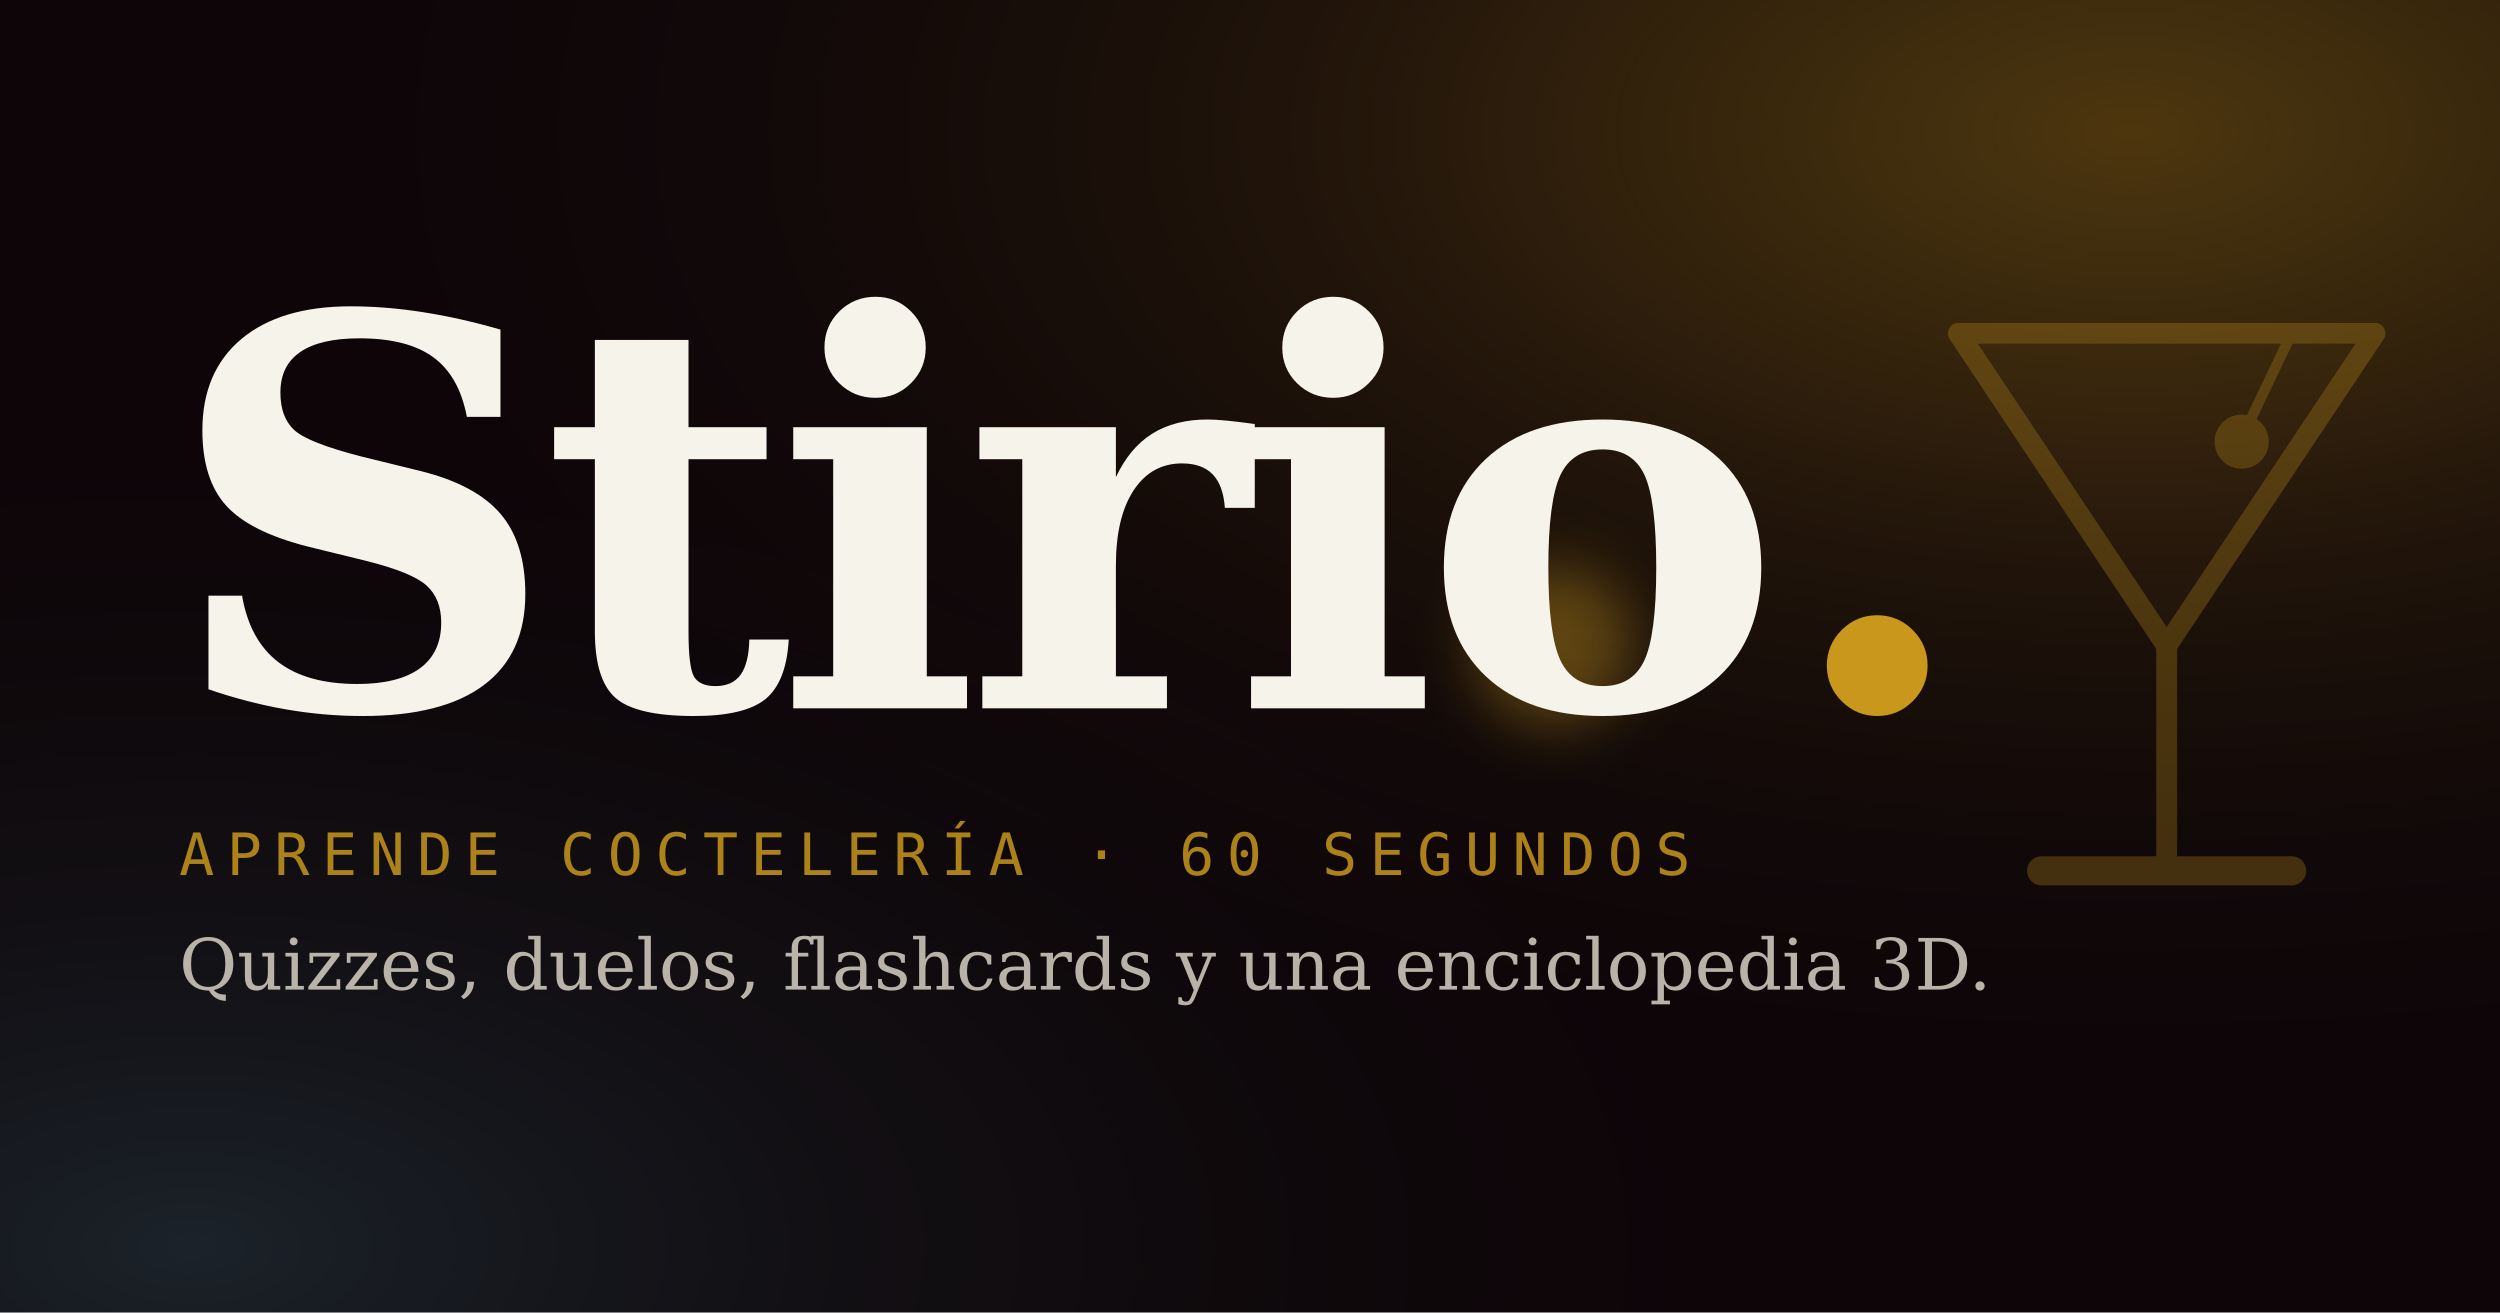
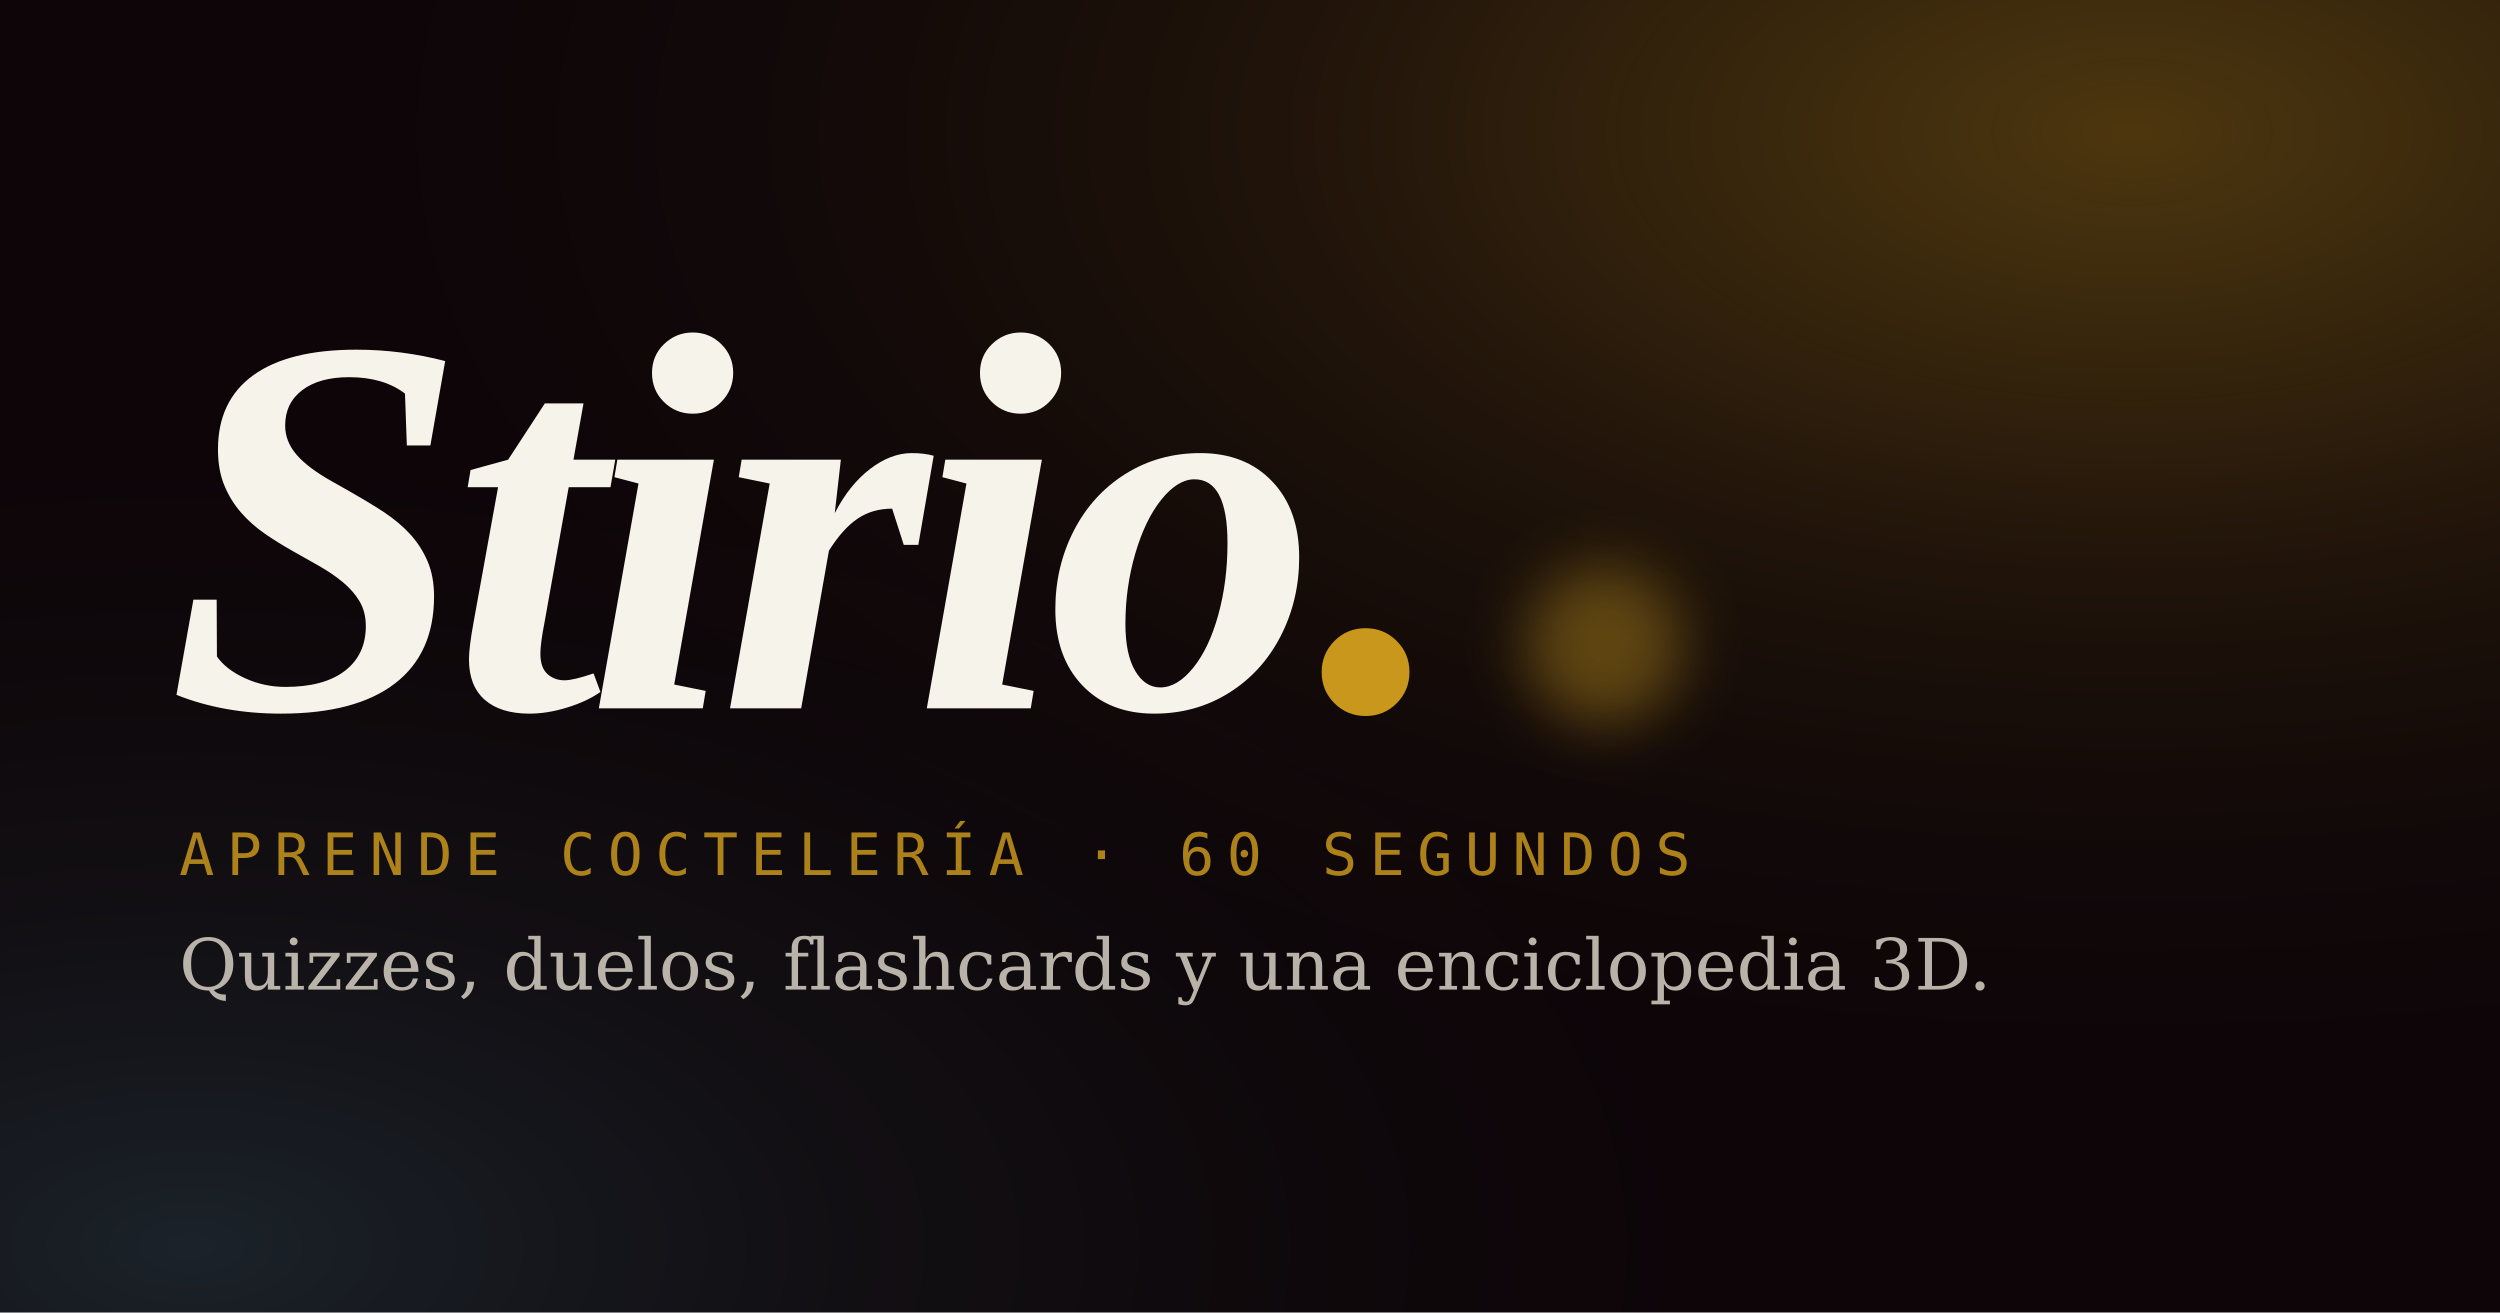
<svg xmlns="http://www.w3.org/2000/svg" viewBox="0 0 1200 630" width="1200" height="630">
  <defs>
    <radialGradient id="ogAmber" cx="85%" cy="10%" r="75%">
      <stop offset="0%" stop-color="#c9971c" stop-opacity="0.34" />
      <stop offset="45%" stop-color="#c9971c" stop-opacity="0.10" />
      <stop offset="100%" stop-color="#0d0508" stop-opacity="0" />
    </radialGradient>
    <radialGradient id="ogCyan" cx="8%" cy="95%" r="65%">
      <stop offset="0%" stop-color="#59a9c0" stop-opacity="0.18" />
      <stop offset="100%" stop-color="#0d0508" stop-opacity="0" />
    </radialGradient>
    <filter id="ogDotGlow" x="-80%" y="-80%" width="260%" height="260%">
      <feGaussianBlur in="SourceGraphic" stdDeviation="14" />
    </filter>
  </defs>
  <rect width="1200" height="630" fill="#0d0508" />
  <rect width="1200" height="630" fill="url(#ogAmber)" />
  <rect width="1200" height="630" fill="url(#ogCyan)" />
  <g transform="translate(80 0)">
-     <circle cx="666" cy="310" r="38" fill="#c9971c" opacity="0.40" filter="url(#ogDotGlow)" />
-     <text x="0" y="340" font-family="'Fraunces','Instrument Serif','DejaVu Serif','Liberation Serif','Times New Roman',serif" font-weight="700" font-size="260" letter-spacing="-8" fill="#f6f3ea">Stirio<tspan fill="#c9971c">.</tspan>
+     <circle cx="690" cy="310" r="38" fill="#c9971c" opacity="0.40" filter="url(#ogDotGlow)" />
+     <text x="0" y="340" font-family="'Fraunces','Instrument Serif','Liberation Serif','DejaVu Serif','Times New Roman',serif" font-style="italic" font-weight="700" font-size="260" letter-spacing="-8" fill="#f6f3ea">Stirio<tspan fill="#c9971c">.</tspan>
    </text>
    <text x="6" y="420" font-family="'DejaVu Sans Mono','Liberation Mono','Courier New',monospace" font-weight="400" font-size="28" letter-spacing="6" fill="#c9971c" opacity="0.85">APRENDE COCTELERÍA · 60 SEGUNDOS</text>
    <text x="6" y="475" font-family="'Fraunces','Instrument Serif','DejaVu Serif','Liberation Serif',serif" font-weight="400" font-size="34" fill="#cfc9bd" opacity="0.88">Quizzes, duelos, flashcards y una enciclopedia 3D.</text>
  </g>
-   <g transform="translate(920 120)" opacity="0.28" fill="none" stroke="#c9971c" stroke-width="10" stroke-linecap="round" stroke-linejoin="round">
-     <path d="M 20 40 L 220 40 L 120 190 Z" fill="#c9971c" fill-opacity="0.10" />
-     <line x1="120" y1="190" x2="120" y2="290" />
-     <line x1="60" y1="298" x2="180" y2="298" stroke-width="14" />
-     <line x1="180" y1="40" x2="160" y2="82" stroke-width="5" />
-     <circle cx="156" cy="92" r="13" fill="#c9971c" stroke="none" />
-   </g>
</svg>
